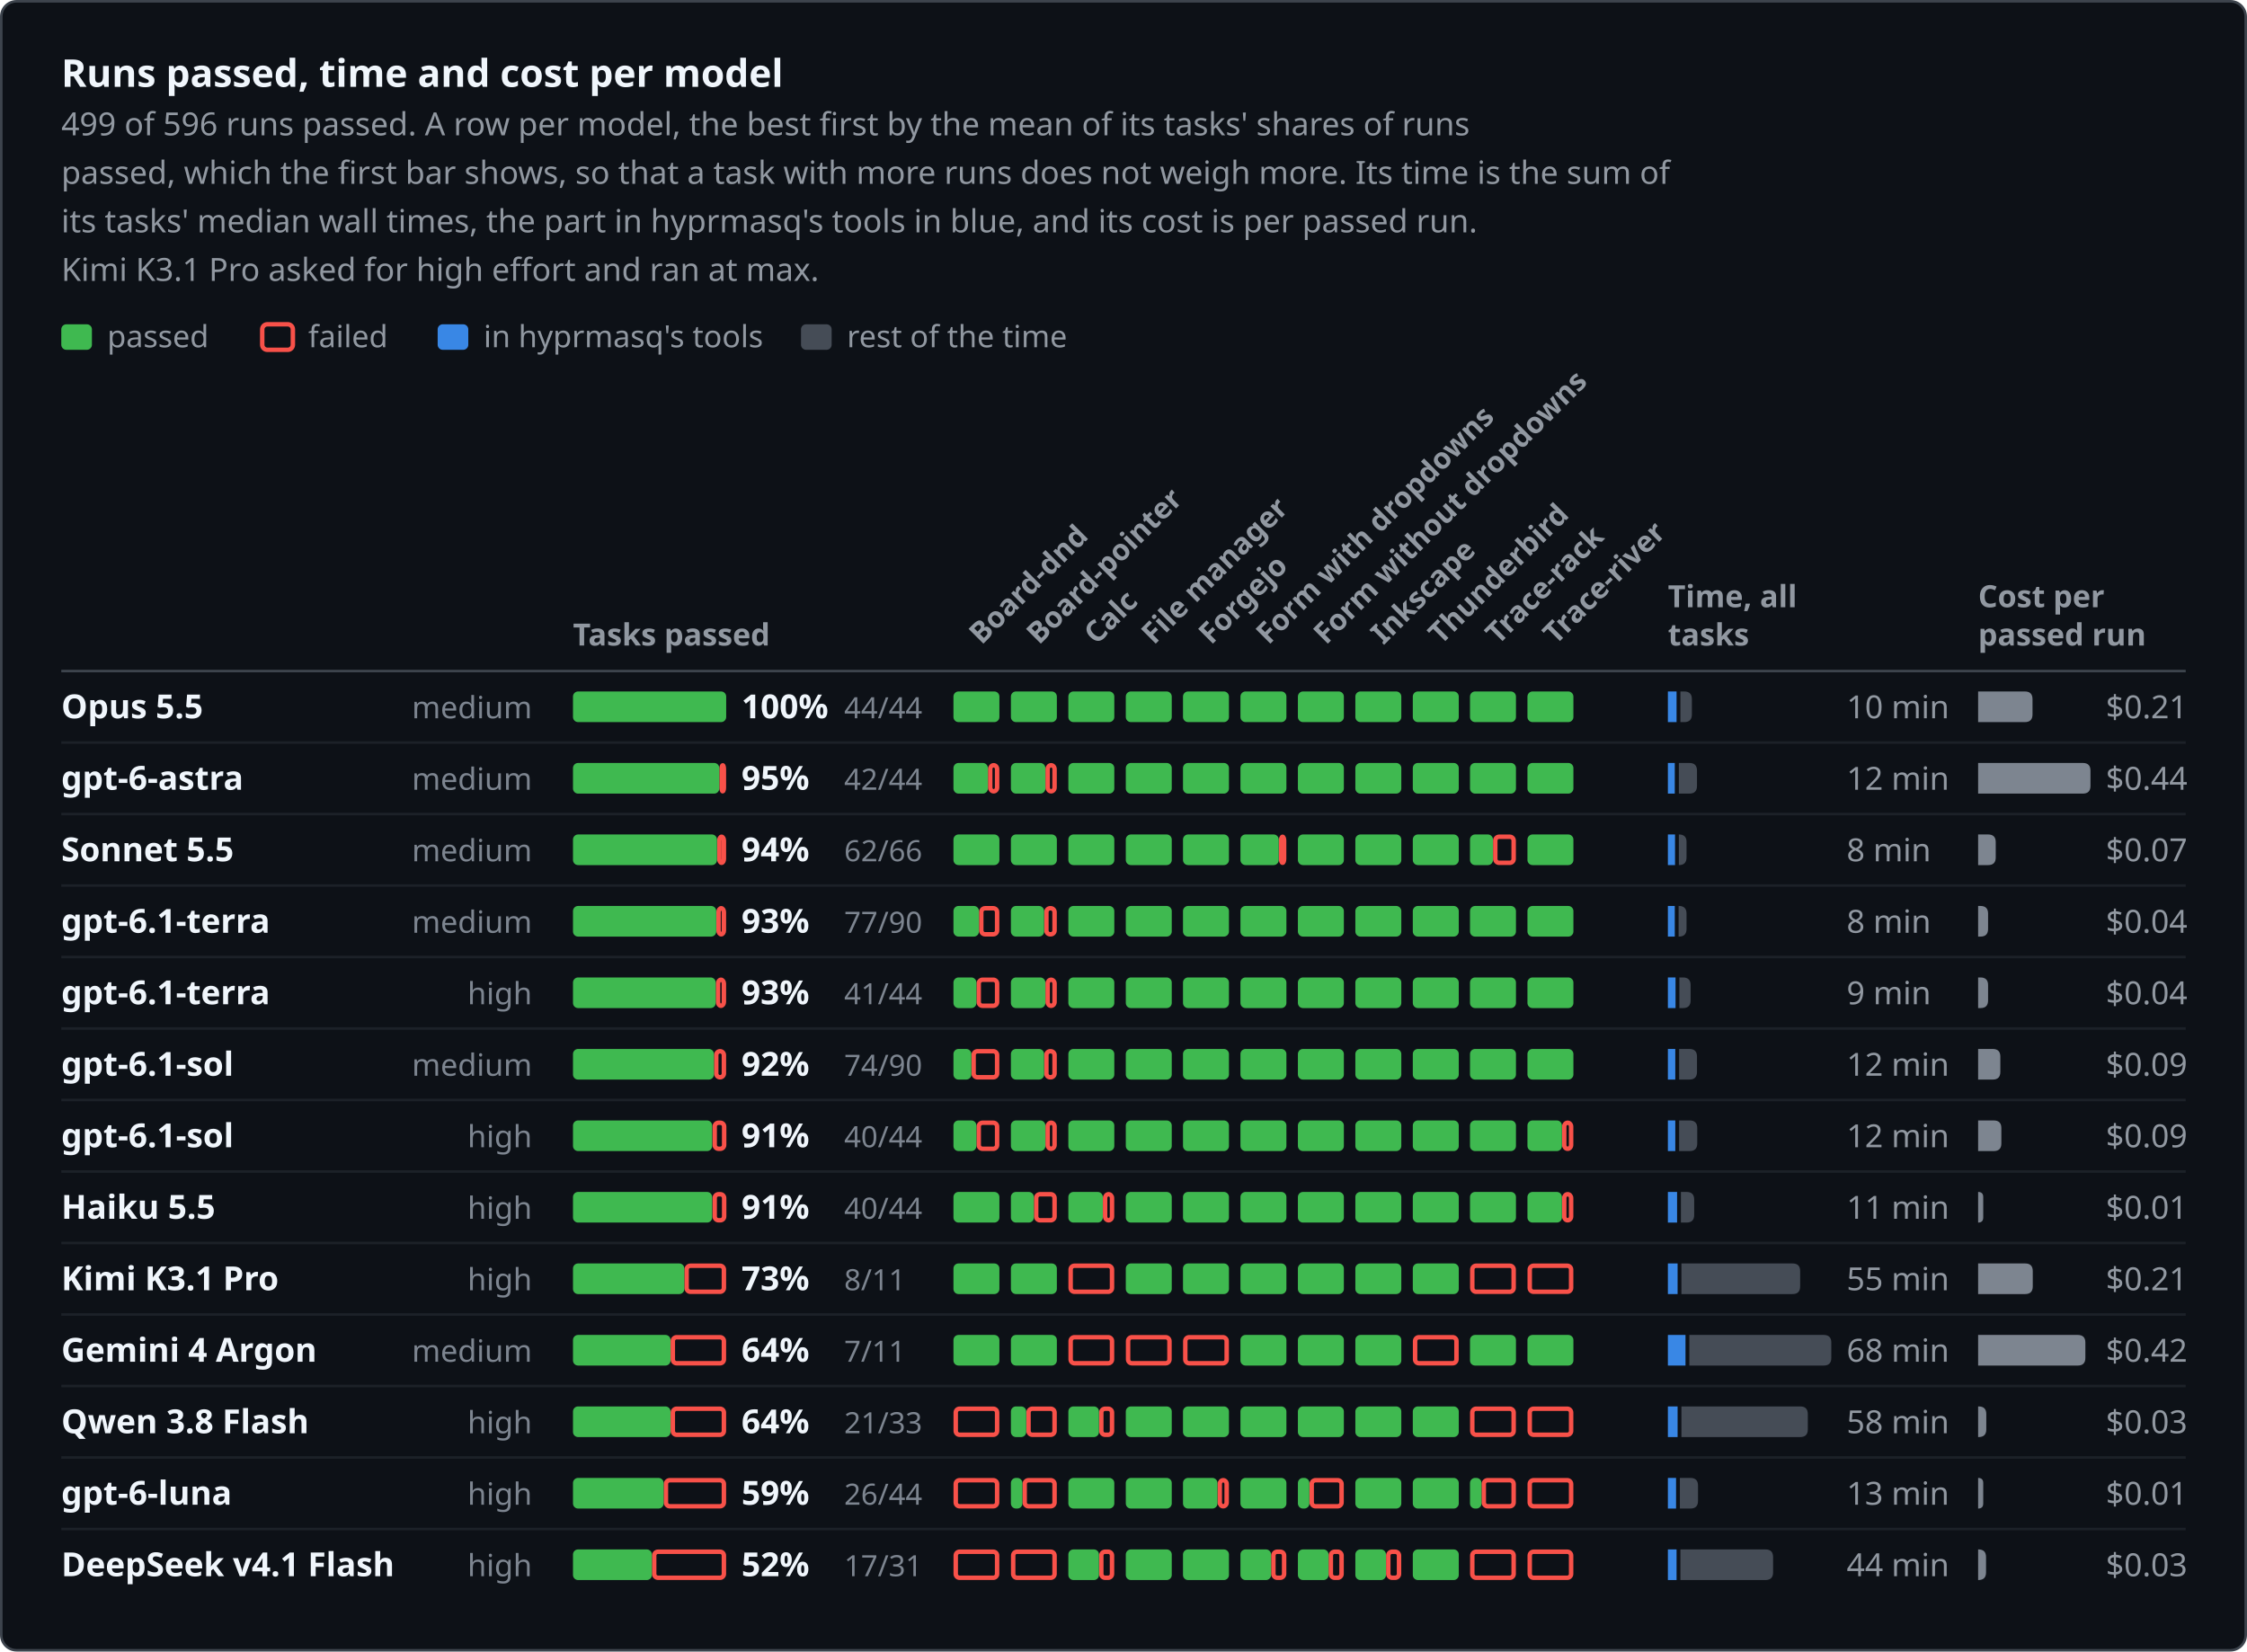
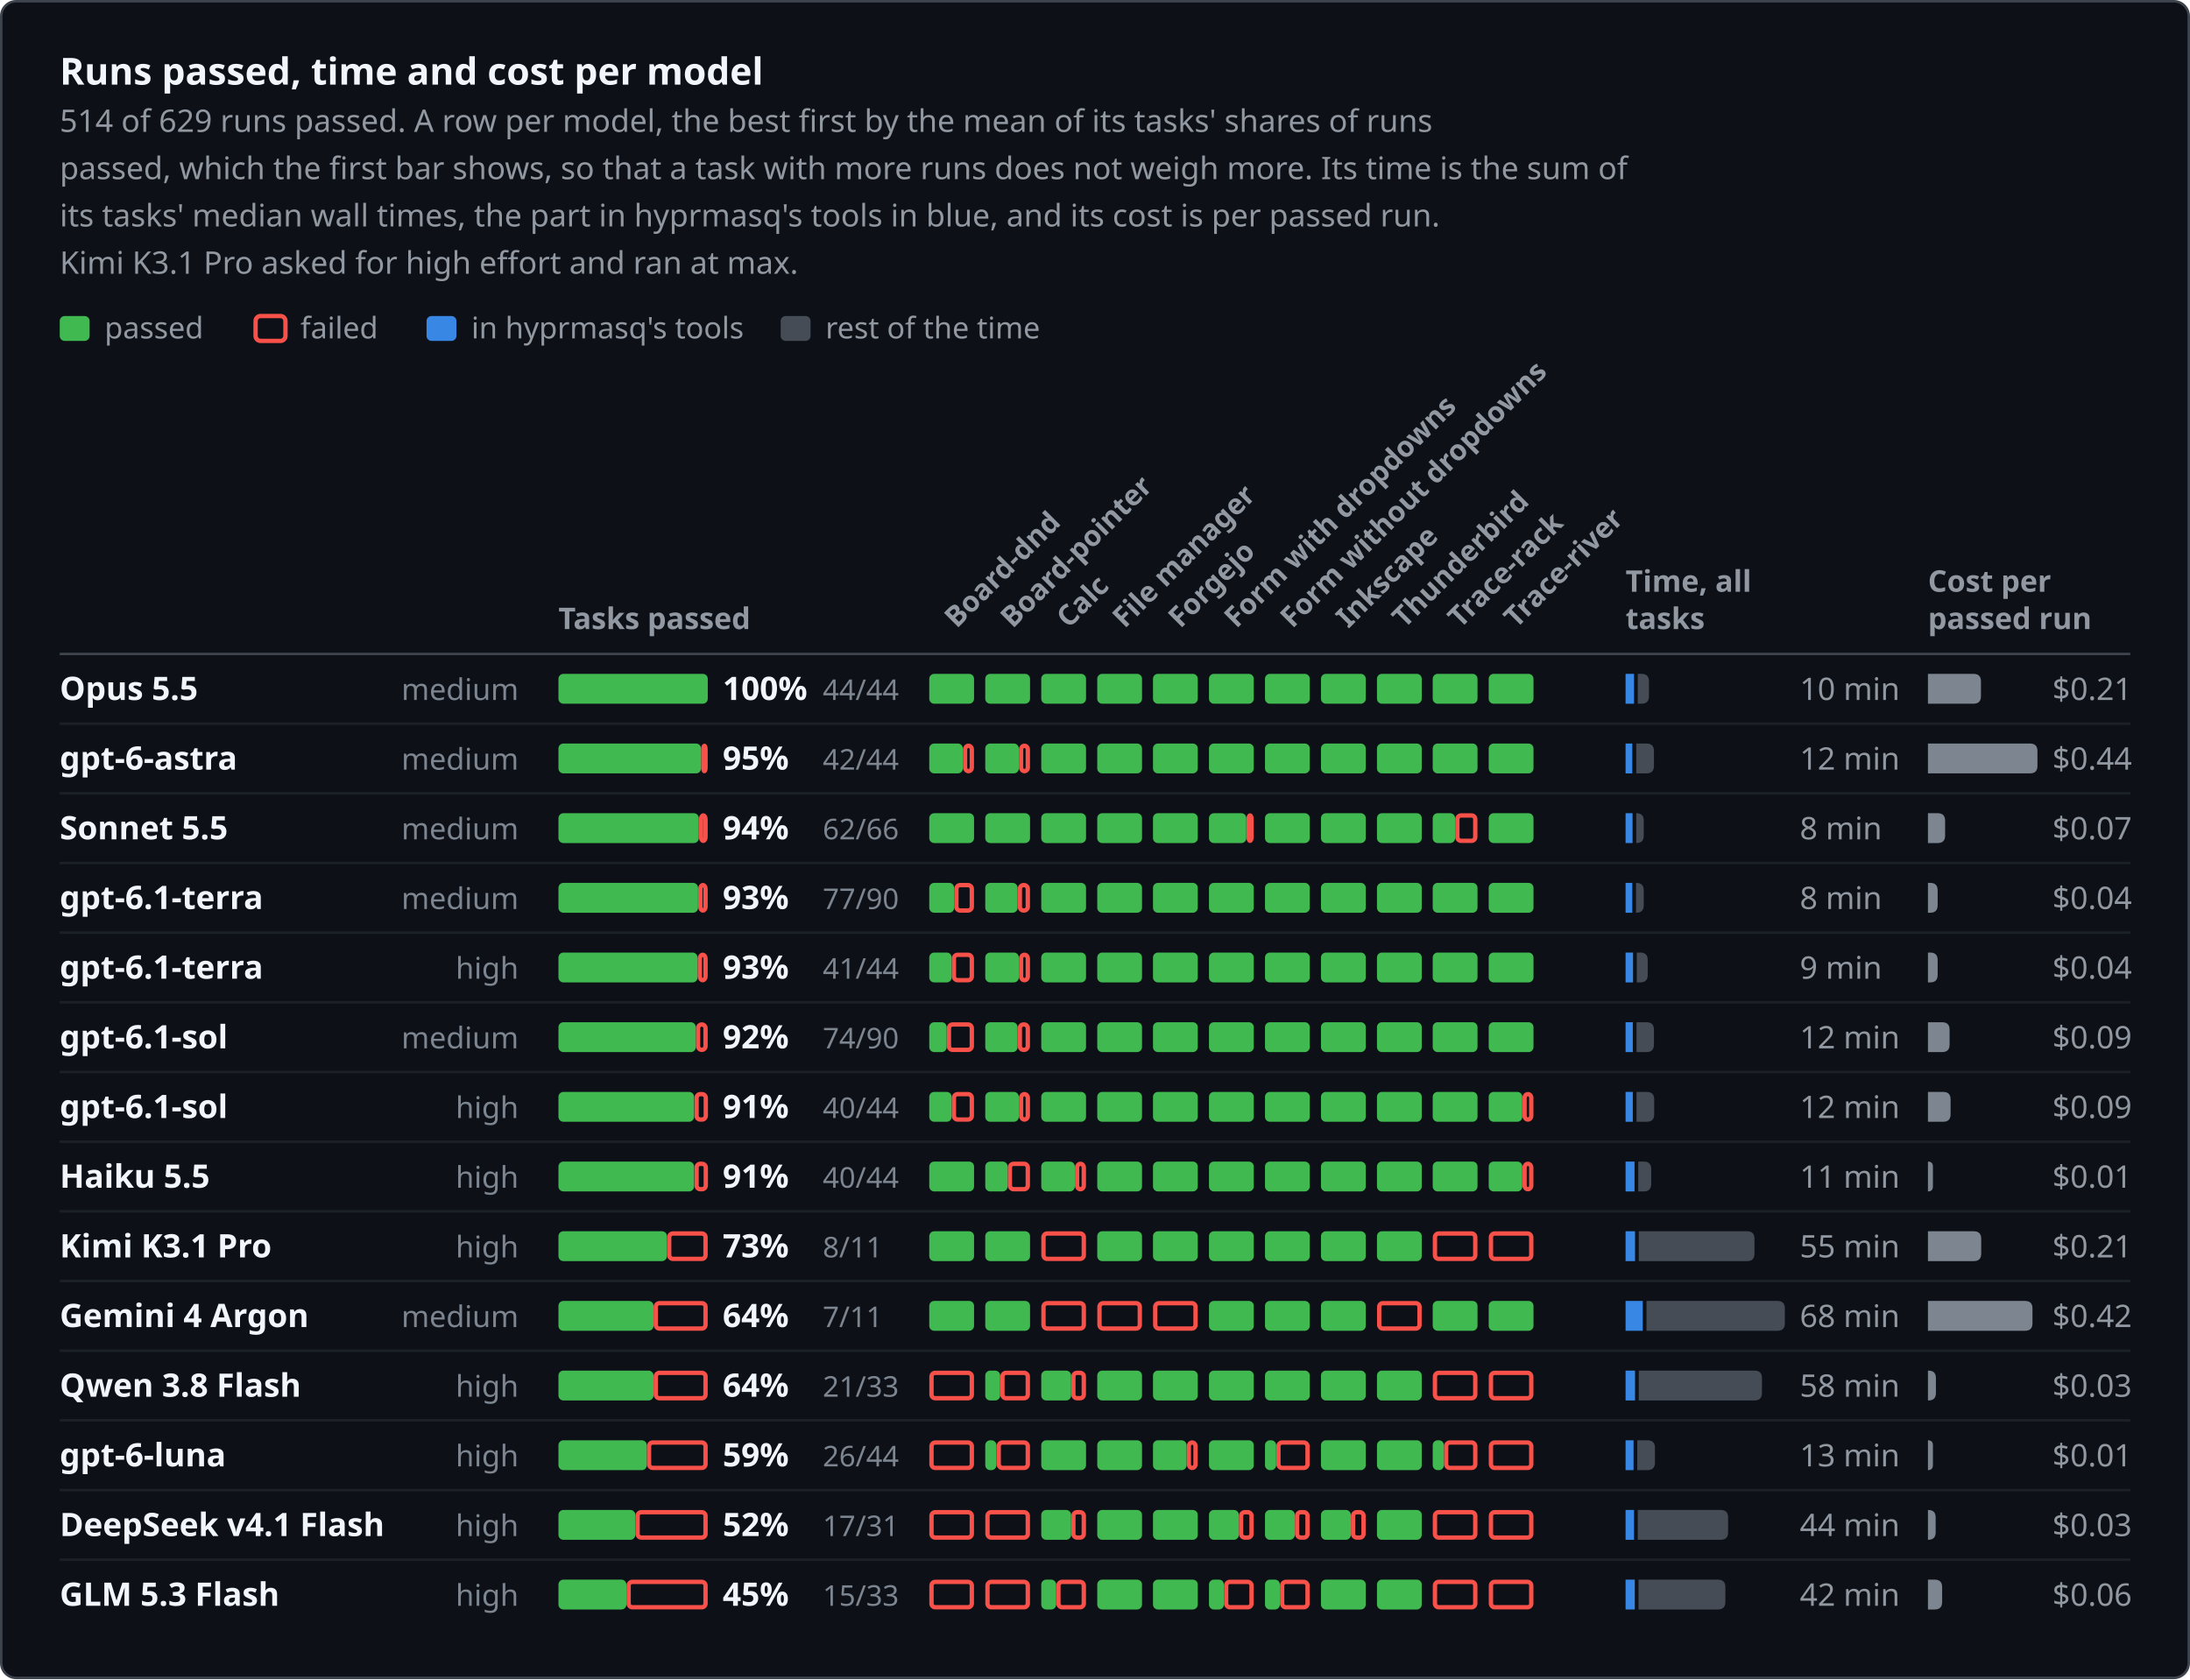
- <svg xmlns="http://www.w3.org/2000/svg" width="880" height="646.8" viewBox="0 0 880 646.8" role="img" aria-label="Runs passed, time and cost per model. 499 of 596 runs passed. A row per model, the best first, with the mean of its tasks' shares of runs passed, each task's share, the sum of its tasks' median wall times and its cost per passed run.">
+ <svg xmlns="http://www.w3.org/2000/svg" width="880" height="674.8" viewBox="0 0 880 674.8" role="img" aria-label="Runs passed, time and cost per model. 514 of 629 runs passed. A row per model, the best first, with the mean of its tasks' shares of runs passed, each task's share, the sum of its tasks' median wall times and its cost per passed run.">
  <style>text{font-family:-apple-system, BlinkMacSystemFont, "Segoe UI", "Noto Sans", Helvetica, Arial, sans-serif;font-variant-numeric:tabular-nums}.t{fill:#f0f6fc}.t2{fill:#9198a1}.m{fill:#7d8590}.bg{fill:#0d1117;stroke:#3d444d}.grid{stroke:#1c2128;stroke-width:1}.axis{stroke:#3d444d;stroke-width:1}.tools{fill:#3987e5}.out{fill:#454c56}.dot{fill:#d1d7e0;stroke:#0d1117;stroke-width:1.5}.miss{fill:#0d1117;stroke:#f85149;stroke-width:1.75}.pass{fill:#3fb950}.fail{fill:#0d1117;stroke:#f85149;stroke-width:1.75}.cut{stroke:#0d1117;stroke-width:2}.s0{fill:#3987e5}.s1{fill:#d95926}.s2{fill:#199e70}.s3{fill:#c98500}.s4{fill:#d55181}.s5{fill:#008300}.s6{fill:#9085e9}.s7{fill:#e66767}</style>
-   <rect x="0.5" y="0.5" width="879" height="645.8" rx="6" class="bg" />
+   <rect x="0.5" y="0.5" width="879" height="673.8" rx="6" class="bg" />
  <text x="24" y="34" class="t" font-size="15" font-weight="600">Runs passed, time and cost per model</text>
-   <text x="24" y="53" class="t2" font-size="12.5">499 of 596 runs passed. A row per model, the best first by the mean of its tasks' shares of runs</text>
+   <text x="24" y="53" class="t2" font-size="12.5">514 of 629 runs passed. A row per model, the best first by the mean of its tasks' shares of runs</text>
  <text x="24" y="72" class="t2" font-size="12.5">passed, which the first bar shows, so that a task with more runs does not weigh more. Its time is the sum of</text>
  <text x="24" y="91" class="t2" font-size="12.5">its tasks' median wall times, the part in hyprmasq's tools in blue, and its cost is per passed run.</text>
  <text x="24" y="110" class="t2" font-size="12.5">Kimi K3.1 Pro asked for high effort and ran at max.</text>
  <rect x="24" y="127" width="12" height="10" class="pass" rx="2" />
  <text x="42" y="136" class="t2" font-size="12">passed</text>
  <rect x="102.7" y="127" width="12" height="10" class="fail" rx="2" />
  <text x="120.7" y="136" class="t2" font-size="12">failed</text>
  <rect x="171.4" y="127" width="12" height="10" class="tools" rx="2" />
  <text x="189.4" y="136" class="t2" font-size="12">in hyprmasq's tools</text>
  <rect x="313.7" y="127" width="12" height="10" class="out" rx="2" />
  <text x="331.7" y="136" class="t2" font-size="12">rest of the time</text>
  <text x="224.4" y="252.8" class="t2" font-size="12" font-weight="600">Tasks passed</text>
  <text x="653.2" y="237.8" class="t2" font-size="12" font-weight="600">Time, all</text>
  <text x="653.2" y="252.8" class="t2" font-size="12" font-weight="600">tasks</text>
  <text x="774.7" y="237.8" class="t2" font-size="12" font-weight="600">Cost per</text>
  <text x="774.7" y="252.8" class="t2" font-size="12" font-weight="600">passed run</text>
  <text x="384.4" y="252.8" class="t2" font-size="11.5" font-weight="600" transform="rotate(-45 384.4 252.8)">Board-dnd</text>
  <text x="406.9" y="252.8" class="t2" font-size="11.5" font-weight="600" transform="rotate(-45 406.9 252.8)">Board-pointer</text>
  <text x="429.4" y="252.8" class="t2" font-size="11.5" font-weight="600" transform="rotate(-45 429.4 252.8)">Calc</text>
  <text x="451.9" y="252.8" class="t2" font-size="11.5" font-weight="600" transform="rotate(-45 451.9 252.8)">File manager</text>
  <text x="474.3" y="252.8" class="t2" font-size="11.5" font-weight="600" transform="rotate(-45 474.3 252.8)">Forgejo</text>
  <text x="496.8" y="252.8" class="t2" font-size="11.5" font-weight="600" transform="rotate(-45 496.8 252.8)">Form with dropdowns</text>
  <text x="519.3" y="252.8" class="t2" font-size="11.5" font-weight="600" transform="rotate(-45 519.3 252.8)">Form without dropdowns</text>
  <text x="541.8" y="252.8" class="t2" font-size="11.5" font-weight="600" transform="rotate(-45 541.8 252.8)">Inkscape</text>
  <text x="564.3" y="252.8" class="t2" font-size="11.5" font-weight="600" transform="rotate(-45 564.3 252.8)">Thunderbird</text>
  <text x="586.7" y="252.8" class="t2" font-size="11.5" font-weight="600" transform="rotate(-45 586.7 252.8)">Trace-rack</text>
  <text x="609.2" y="252.8" class="t2" font-size="11.5" font-weight="600" transform="rotate(-45 609.2 252.8)">Trace-river</text>
  <line x1="24" y1="262.8" x2="856" y2="262.8" class="axis" />
  <text x="24" y="281.3" class="t" font-size="13" font-weight="600">Opus 5.5</text>
  <text x="208.4" y="281.3" class="m" font-size="12" text-anchor="end">medium</text>
  <rect x="224.4" y="270.8" width="60" height="12" class="pass" rx="2" />
  <text x="290.4" y="281.3" class="t" font-size="13" font-weight="600">100%</text>
  <text x="330.6" y="281.3" class="m" font-size="11.5">44/44</text>
  <rect x="373.4" y="270.8" width="18" height="12" class="pass" rx="2" />
  <rect x="395.9" y="270.8" width="18" height="12" class="pass" rx="2" />
  <rect x="418.4" y="270.8" width="18" height="12" class="pass" rx="2" />
  <rect x="440.9" y="270.8" width="18" height="12" class="pass" rx="2" />
  <rect x="463.3" y="270.8" width="18" height="12" class="pass" rx="2" />
  <rect x="485.8" y="270.8" width="18" height="12" class="pass" rx="2" />
  <rect x="508.3" y="270.8" width="18" height="12" class="pass" rx="2" />
  <rect x="530.8" y="270.8" width="18" height="12" class="pass" rx="2" />
  <rect x="553.3" y="270.8" width="18" height="12" class="pass" rx="2" />
  <rect x="575.7" y="270.8" width="18" height="12" class="pass" rx="2" />
  <rect x="598.2" y="270.8" width="18" height="12" class="pass" rx="2" />
  <rect x="653.2" y="270.8" width="3.4" height="12" class="tools" />
  <path d="M658.1 270.8H659.6Q662.6 270.8 662.6 273.8V279.8Q662.6 282.8 659.6 282.8H658.1Z" class="out" />
  <text x="723.2" y="281.3" class="t2" font-size="12.5">10 min</text>
  <path d="M774.7 270.8H793Q796 270.8 796 273.8V279.8Q796 282.8 793 282.8H774.7Z" class="m" />
  <text x="824.7" y="281.3" class="t2" font-size="12.5">$0.21</text>
  <line x1="24" y1="290.8" x2="856" y2="290.8" class="grid" />
  <text x="24" y="309.3" class="t" font-size="13" font-weight="600">gpt-6-astra</text>
  <text x="208.4" y="309.3" class="m" font-size="12" text-anchor="end">medium</text>
  <rect x="282.6" y="299.7" width="0.9" height="10.2" class="fail" rx="1.5" />
  <rect x="224.4" y="298.8" width="57.3" height="12" class="pass" rx="2" />
  <text x="290.4" y="309.3" class="t" font-size="13" font-weight="600">95%</text>
  <text x="330.6" y="309.3" class="m" font-size="11.5">42/44</text>
  <rect x="387.8" y="299.7" width="2.7" height="10.2" class="fail" rx="1.5" />
  <rect x="373.4" y="298.8" width="13.5" height="12" class="pass" rx="2" />
  <rect x="410.3" y="299.7" width="2.7" height="10.2" class="fail" rx="1.5" />
  <rect x="395.9" y="298.8" width="13.5" height="12" class="pass" rx="2" />
  <rect x="418.4" y="298.8" width="18" height="12" class="pass" rx="2" />
  <rect x="440.9" y="298.8" width="18" height="12" class="pass" rx="2" />
  <rect x="463.3" y="298.8" width="18" height="12" class="pass" rx="2" />
  <rect x="485.8" y="298.8" width="18" height="12" class="pass" rx="2" />
  <rect x="508.3" y="298.8" width="18" height="12" class="pass" rx="2" />
  <rect x="530.8" y="298.8" width="18" height="12" class="pass" rx="2" />
  <rect x="553.3" y="298.8" width="18" height="12" class="pass" rx="2" />
  <rect x="575.7" y="298.8" width="18" height="12" class="pass" rx="2" />
  <rect x="598.2" y="298.8" width="18" height="12" class="pass" rx="2" />
  <rect x="653.2" y="298.8" width="2.7" height="12" class="tools" />
  <path d="M657.5 298.8H661.6Q664.6 298.8 664.6 301.8V307.8Q664.6 310.8 661.6 310.8H657.5Z" class="out" />
  <text x="723.2" y="309.3" class="t2" font-size="12.5">12 min</text>
  <path d="M774.7 298.8H815.7Q818.7 298.8 818.7 301.8V307.8Q818.7 310.8 815.7 310.8H774.7Z" class="m" />
  <text x="824.7" y="309.3" class="t2" font-size="12.5">$0.44</text>
  <line x1="24" y1="318.8" x2="856" y2="318.8" class="grid" />
  <text x="24" y="337.3" class="t" font-size="13" font-weight="600">Sonnet 5.5</text>
  <text x="208.4" y="337.3" class="m" font-size="12" text-anchor="end">medium</text>
  <rect x="281.7" y="327.7" width="1.8" height="10.2" class="fail" rx="1.5" />
  <rect x="224.4" y="326.8" width="56.4" height="12" class="pass" rx="2" />
  <text x="290.4" y="337.3" class="t" font-size="13" font-weight="600">94%</text>
  <text x="330.6" y="337.3" class="m" font-size="11.5">62/66</text>
  <rect x="373.4" y="326.8" width="18" height="12" class="pass" rx="2" />
  <rect x="395.9" y="326.8" width="18" height="12" class="pass" rx="2" />
  <rect x="418.4" y="326.8" width="18" height="12" class="pass" rx="2" />
  <rect x="440.9" y="326.8" width="18" height="12" class="pass" rx="2" />
  <rect x="463.3" y="326.8" width="18" height="12" class="pass" rx="2" />
  <rect x="501.7" y="327.7" width="1.2" height="10.2" class="fail" rx="1.5" />
  <rect x="485.8" y="326.8" width="15" height="12" class="pass" rx="2" />
  <rect x="508.3" y="326.8" width="18" height="12" class="pass" rx="2" />
  <rect x="530.8" y="326.8" width="18" height="12" class="pass" rx="2" />
  <rect x="553.3" y="326.8" width="18" height="12" class="pass" rx="2" />
  <rect x="585.6" y="327.7" width="7.2" height="10.2" class="fail" rx="1.5" />
  <rect x="575.7" y="326.8" width="9" height="12" class="pass" rx="2" />
  <rect x="598.2" y="326.8" width="18" height="12" class="pass" rx="2" />
  <rect x="653.2" y="326.8" width="2.8" height="12" class="tools" />
  <path d="M657.5 326.8H657.5Q660.5 326.8 660.5 329.7V335.8Q660.5 338.8 657.5 338.8H657.5Z" class="out" />
  <text x="723.2" y="337.3" class="t2" font-size="12.5">8 min</text>
  <path d="M774.7 326.8H778.6Q781.6 326.8 781.6 329.8V335.8Q781.6 338.8 778.6 338.8H774.7Z" class="m" />
  <text x="824.7" y="337.3" class="t2" font-size="12.5">$0.07</text>
  <line x1="24" y1="346.8" x2="856" y2="346.8" class="grid" />
  <text x="24" y="365.3" class="t" font-size="13" font-weight="600">gpt-6.1-terra</text>
  <text x="208.4" y="365.3" class="m" font-size="12" text-anchor="end">medium</text>
  <rect x="281.4" y="355.7" width="2.1" height="10.2" class="fail" rx="1.5" />
  <rect x="224.4" y="354.8" width="56.1" height="12" class="pass" rx="2" />
  <text x="290.4" y="365.3" class="t" font-size="13" font-weight="600">93%</text>
  <text x="330.6" y="365.3" class="m" font-size="11.5">77/90</text>
  <rect x="384.3" y="355.7" width="6.2" height="10.2" class="fail" rx="1.5" />
  <rect x="373.4" y="354.8" width="10" height="12" class="pass" rx="2" />
  <rect x="409.8" y="355.7" width="3.2" height="10.2" class="fail" rx="1.5" />
  <rect x="395.9" y="354.8" width="13" height="12" class="pass" rx="2" />
  <rect x="418.4" y="354.8" width="18" height="12" class="pass" rx="2" />
  <rect x="440.9" y="354.8" width="18" height="12" class="pass" rx="2" />
  <rect x="463.3" y="354.8" width="18" height="12" class="pass" rx="2" />
  <rect x="485.8" y="354.8" width="18" height="12" class="pass" rx="2" />
  <rect x="508.3" y="354.8" width="18" height="12" class="pass" rx="2" />
  <rect x="530.8" y="354.8" width="18" height="12" class="pass" rx="2" />
  <rect x="553.3" y="354.8" width="18" height="12" class="pass" rx="2" />
  <rect x="575.7" y="354.8" width="18" height="12" class="pass" rx="2" />
  <rect x="598.2" y="354.8" width="18" height="12" class="pass" rx="2" />
  <rect x="653.2" y="354.8" width="2.7" height="12" class="tools" />
  <path d="M657.4 354.8H657.5Q660.5 354.8 660.5 357.8V363.8Q660.5 366.8 657.5 366.8H657.4Z" class="out" />
  <text x="723.2" y="365.3" class="t2" font-size="12.5">8 min</text>
  <path d="M774.7 354.8H775.6Q778.6 354.8 778.6 357.8V363.8Q778.6 366.8 775.6 366.8H774.7Z" class="m" />
  <text x="824.7" y="365.3" class="t2" font-size="12.5">$0.04</text>
  <line x1="24" y1="374.8" x2="856" y2="374.8" class="grid" />
  <text x="24" y="393.3" class="t" font-size="13" font-weight="600">gpt-6.1-terra</text>
  <text x="208.4" y="393.3" class="m" font-size="12" text-anchor="end">high</text>
  <rect x="281.2" y="383.7" width="2.3" height="10.2" class="fail" rx="1.5" />
  <rect x="224.4" y="382.8" width="55.9" height="12" class="pass" rx="2" />
  <text x="290.4" y="393.3" class="t" font-size="13" font-weight="600">93%</text>
  <text x="330.6" y="393.3" class="m" font-size="11.5">41/44</text>
  <rect x="383.3" y="383.7" width="7.2" height="10.2" class="fail" rx="1.5" />
  <rect x="373.4" y="382.8" width="9" height="12" class="pass" rx="2" />
  <rect x="410.3" y="383.7" width="2.7" height="10.2" class="fail" rx="1.5" />
  <rect x="395.9" y="382.8" width="13.5" height="12" class="pass" rx="2" />
  <rect x="418.4" y="382.8" width="18" height="12" class="pass" rx="2" />
  <rect x="440.9" y="382.8" width="18" height="12" class="pass" rx="2" />
  <rect x="463.3" y="382.8" width="18" height="12" class="pass" rx="2" />
  <rect x="485.8" y="382.8" width="18" height="12" class="pass" rx="2" />
  <rect x="508.3" y="382.8" width="18" height="12" class="pass" rx="2" />
  <rect x="530.8" y="382.8" width="18" height="12" class="pass" rx="2" />
  <rect x="553.3" y="382.8" width="18" height="12" class="pass" rx="2" />
  <rect x="575.7" y="382.8" width="18" height="12" class="pass" rx="2" />
  <rect x="598.2" y="382.8" width="18" height="12" class="pass" rx="2" />
  <rect x="653.2" y="382.8" width="3" height="12" class="tools" />
  <path d="M657.7 382.8H659.1Q662.1 382.8 662.1 385.8V391.8Q662.1 394.8 659.1 394.8H657.7Z" class="out" />
  <text x="723.2" y="393.3" class="t2" font-size="12.5">9 min</text>
  <path d="M774.7 382.8H775.6Q778.6 382.8 778.6 385.8V391.8Q778.6 394.8 775.6 394.8H774.7Z" class="m" />
  <text x="824.7" y="393.3" class="t2" font-size="12.5">$0.04</text>
  <line x1="24" y1="402.8" x2="856" y2="402.8" class="grid" />
  <text x="24" y="421.3" class="t" font-size="13" font-weight="600">gpt-6.1-sol</text>
  <text x="208.4" y="421.3" class="m" font-size="12" text-anchor="end">medium</text>
  <rect x="280.5" y="411.7" width="3" height="10.2" class="fail" rx="1.5" />
  <rect x="224.4" y="410.8" width="55.2" height="12" class="pass" rx="2" />
  <text x="290.4" y="421.3" class="t" font-size="13" font-weight="600">92%</text>
  <text x="330.6" y="421.3" class="m" font-size="11.5">74/90</text>
  <rect x="381.3" y="411.7" width="9.2" height="10.2" class="fail" rx="1.5" />
  <rect x="373.4" y="410.8" width="7" height="12" class="pass" rx="2" />
  <rect x="409.8" y="411.7" width="3.2" height="10.2" class="fail" rx="1.5" />
  <rect x="395.9" y="410.8" width="13" height="12" class="pass" rx="2" />
  <rect x="418.4" y="410.8" width="18" height="12" class="pass" rx="2" />
  <rect x="440.9" y="410.8" width="18" height="12" class="pass" rx="2" />
  <rect x="463.3" y="410.8" width="18" height="12" class="pass" rx="2" />
  <rect x="485.8" y="410.8" width="18" height="12" class="pass" rx="2" />
  <rect x="508.3" y="410.8" width="18" height="12" class="pass" rx="2" />
  <rect x="530.8" y="410.8" width="18" height="12" class="pass" rx="2" />
  <rect x="553.3" y="410.8" width="18" height="12" class="pass" rx="2" />
  <rect x="575.7" y="410.8" width="18" height="12" class="pass" rx="2" />
  <rect x="598.2" y="410.8" width="18" height="12" class="pass" rx="2" />
  <rect x="653.2" y="410.8" width="2.9" height="12" class="tools" />
  <path d="M657.6 410.8H661.6Q664.6 410.8 664.6 413.8V419.8Q664.6 422.8 661.6 422.8H657.6Z" class="out" />
  <text x="723.2" y="421.3" class="t2" font-size="12.5">12 min</text>
  <path d="M774.7 410.8H780.4Q783.4 410.8 783.4 413.8V419.8Q783.4 422.8 780.4 422.8H774.7Z" class="m" />
  <text x="824.7" y="421.3" class="t2" font-size="12.5">$0.09</text>
  <line x1="24" y1="430.8" x2="856" y2="430.8" class="grid" />
  <text x="24" y="449.3" class="t" font-size="13" font-weight="600">gpt-6.1-sol</text>
  <text x="208.4" y="449.3" class="m" font-size="12" text-anchor="end">high</text>
  <rect x="279.9" y="439.7" width="3.7" height="10.2" class="fail" rx="1.5" />
  <rect x="224.4" y="438.8" width="54.5" height="12" class="pass" rx="2" />
  <text x="290.4" y="449.3" class="t" font-size="13" font-weight="600">91%</text>
  <text x="330.6" y="449.3" class="m" font-size="11.5">40/44</text>
  <rect x="383.3" y="439.7" width="7.2" height="10.2" class="fail" rx="1.5" />
  <rect x="373.4" y="438.8" width="9" height="12" class="pass" rx="2" />
  <rect x="410.3" y="439.7" width="2.7" height="10.2" class="fail" rx="1.5" />
  <rect x="395.9" y="438.8" width="13.5" height="12" class="pass" rx="2" />
  <rect x="418.4" y="438.8" width="18" height="12" class="pass" rx="2" />
  <rect x="440.9" y="438.8" width="18" height="12" class="pass" rx="2" />
  <rect x="463.3" y="438.8" width="18" height="12" class="pass" rx="2" />
  <rect x="485.8" y="438.8" width="18" height="12" class="pass" rx="2" />
  <rect x="508.3" y="438.8" width="18" height="12" class="pass" rx="2" />
  <rect x="530.8" y="438.8" width="18" height="12" class="pass" rx="2" />
  <rect x="553.3" y="438.8" width="18" height="12" class="pass" rx="2" />
  <rect x="575.7" y="438.8" width="18" height="12" class="pass" rx="2" />
  <rect x="612.6" y="439.7" width="2.7" height="10.2" class="fail" rx="1.5" />
  <rect x="598.2" y="438.8" width="13.5" height="12" class="pass" rx="2" />
  <rect x="653.2" y="438.8" width="2.9" height="12" class="tools" />
  <path d="M657.6 438.8H661.7Q664.7 438.8 664.7 441.8V447.8Q664.7 450.8 661.7 450.8H657.6Z" class="out" />
  <text x="723.2" y="449.3" class="t2" font-size="12.5">12 min</text>
  <path d="M774.7 438.8H780.8Q783.8 438.8 783.8 441.8V447.8Q783.8 450.8 780.8 450.8H774.7Z" class="m" />
  <text x="824.7" y="449.3" class="t2" font-size="12.5">$0.09</text>
  <line x1="24" y1="458.8" x2="856" y2="458.8" class="grid" />
  <text x="24" y="477.3" class="t" font-size="13" font-weight="600">Haiku 5.5</text>
  <text x="208.4" y="477.3" class="m" font-size="12" text-anchor="end">high</text>
  <rect x="279.9" y="467.7" width="3.7" height="10.2" class="fail" rx="1.5" />
  <rect x="224.4" y="466.8" width="54.5" height="12" class="pass" rx="2" />
  <text x="290.4" y="477.3" class="t" font-size="13" font-weight="600">91%</text>
  <text x="330.6" y="477.3" class="m" font-size="11.5">40/44</text>
  <rect x="373.4" y="466.8" width="18" height="12" class="pass" rx="2" />
  <rect x="405.8" y="467.7" width="7.2" height="10.2" class="fail" rx="1.5" />
  <rect x="395.9" y="466.8" width="9" height="12" class="pass" rx="2" />
  <rect x="432.8" y="467.7" width="2.7" height="10.2" class="fail" rx="1.5" />
  <rect x="418.4" y="466.8" width="13.5" height="12" class="pass" rx="2" />
  <rect x="440.9" y="466.8" width="18" height="12" class="pass" rx="2" />
  <rect x="463.3" y="466.8" width="18" height="12" class="pass" rx="2" />
  <rect x="485.8" y="466.8" width="18" height="12" class="pass" rx="2" />
  <rect x="508.3" y="466.8" width="18" height="12" class="pass" rx="2" />
  <rect x="530.8" y="466.8" width="18" height="12" class="pass" rx="2" />
  <rect x="553.3" y="466.8" width="18" height="12" class="pass" rx="2" />
  <rect x="575.7" y="466.8" width="18" height="12" class="pass" rx="2" />
  <rect x="612.6" y="467.7" width="2.7" height="10.2" class="fail" rx="1.5" />
  <rect x="598.2" y="466.8" width="13.5" height="12" class="pass" rx="2" />
  <rect x="653.2" y="466.8" width="3.6" height="12" class="tools" />
  <path d="M658.3 466.8H660.5Q663.5 466.8 663.5 469.8V475.8Q663.5 478.8 660.5 478.8H658.3Z" class="out" />
  <text x="723.2" y="477.3" class="t2" font-size="12.5">11 min</text>
  <path d="M774.7 466.8H774.7Q776.7 466.8 776.7 468.8V476.8Q776.7 478.8 774.7 478.8H774.7Z" class="m" />
  <text x="824.7" y="477.3" class="t2" font-size="12.5">$0.01</text>
  <line x1="24" y1="486.8" x2="856" y2="486.8" class="grid" />
  <text x="24" y="505.3" class="t" font-size="13" font-weight="600">Kimi K3.1 Pro</text>
  <text x="208.4" y="505.3" class="m" font-size="12" text-anchor="end">high</text>
  <rect x="268.9" y="495.7" width="14.6" height="10.2" class="fail" rx="1.5" />
  <rect x="224.4" y="494.8" width="43.6" height="12" class="pass" rx="2" />
  <text x="290.4" y="505.3" class="t" font-size="13" font-weight="600">73%</text>
  <text x="330.6" y="505.3" class="m" font-size="11.5">8/11</text>
  <rect x="373.4" y="494.8" width="18" height="12" class="pass" rx="2" />
  <rect x="395.9" y="494.8" width="18" height="12" class="pass" rx="2" />
  <rect x="419.3" y="495.7" width="16.2" height="10.2" class="fail" rx="1.5" />
  <rect x="440.9" y="494.8" width="18" height="12" class="pass" rx="2" />
  <rect x="463.3" y="494.8" width="18" height="12" class="pass" rx="2" />
  <rect x="485.8" y="494.8" width="18" height="12" class="pass" rx="2" />
  <rect x="508.3" y="494.8" width="18" height="12" class="pass" rx="2" />
  <rect x="530.8" y="494.8" width="18" height="12" class="pass" rx="2" />
  <rect x="553.3" y="494.8" width="18" height="12" class="pass" rx="2" />
  <rect x="576.6" y="495.7" width="16.2" height="10.2" class="fail" rx="1.5" />
  <rect x="599.1" y="495.7" width="16.2" height="10.2" class="fail" rx="1.5" />
  <rect x="653.2" y="494.8" width="3.8" height="12" class="tools" />
  <path d="M658.5 494.8H702Q705 494.8 705 497.8V503.8Q705 506.8 702 506.8H658.5Z" class="out" />
  <text x="723.2" y="505.3" class="t2" font-size="12.5">55 min</text>
  <path d="M774.7 494.8H793.1Q796.1 494.8 796.1 497.8V503.8Q796.1 506.8 793.1 506.8H774.7Z" class="m" />
  <text x="824.7" y="505.3" class="t2" font-size="12.5">$0.21</text>
  <line x1="24" y1="514.8" x2="856" y2="514.8" class="grid" />
  <text x="24" y="533.3" class="t" font-size="13" font-weight="600">Gemini 4 Argon</text>
  <text x="208.4" y="533.3" class="m" font-size="12" text-anchor="end">medium</text>
  <rect x="263.5" y="523.7" width="20" height="10.2" class="fail" rx="1.5" />
  <rect x="224.4" y="522.8" width="38.2" height="12" class="pass" rx="2" />
  <text x="290.4" y="533.3" class="t" font-size="13" font-weight="600">64%</text>
  <text x="330.6" y="533.3" class="m" font-size="11.5">7/11</text>
  <rect x="373.4" y="522.8" width="18" height="12" class="pass" rx="2" />
  <rect x="395.9" y="522.8" width="18" height="12" class="pass" rx="2" />
  <rect x="419.3" y="523.7" width="16.2" height="10.2" class="fail" rx="1.5" />
  <rect x="441.8" y="523.7" width="16.2" height="10.2" class="fail" rx="1.5" />
  <rect x="464.2" y="523.7" width="16.2" height="10.2" class="fail" rx="1.5" />
  <rect x="485.8" y="522.8" width="18" height="12" class="pass" rx="2" />
  <rect x="508.3" y="522.8" width="18" height="12" class="pass" rx="2" />
  <rect x="530.8" y="522.8" width="18" height="12" class="pass" rx="2" />
  <rect x="554.2" y="523.7" width="16.2" height="10.2" class="fail" rx="1.5" />
  <rect x="575.7" y="522.8" width="18" height="12" class="pass" rx="2" />
  <rect x="598.2" y="522.8" width="18" height="12" class="pass" rx="2" />
  <rect x="653.2" y="522.8" width="6.9" height="12" class="tools" />
  <path d="M661.6 522.8H714.2Q717.2 522.8 717.2 525.8V531.8Q717.2 534.8 714.2 534.8H661.6Z" class="out" />
  <text x="723.2" y="533.3" class="t2" font-size="12.5">68 min</text>
  <path d="M774.7 522.8H813.7Q816.7 522.8 816.7 525.8V531.8Q816.7 534.8 813.7 534.8H774.7Z" class="m" />
  <text x="824.7" y="533.3" class="t2" font-size="12.5">$0.42</text>
  <line x1="24" y1="542.8" x2="856" y2="542.8" class="grid" />
  <text x="24" y="561.3" class="t" font-size="13" font-weight="600">Qwen 3.8 Flash</text>
  <text x="208.4" y="561.3" class="m" font-size="12" text-anchor="end">high</text>
  <rect x="263.5" y="551.7" width="20" height="10.2" class="fail" rx="1.5" />
  <rect x="224.4" y="550.8" width="38.2" height="12" class="pass" rx="2" />
  <text x="290.4" y="561.3" class="t" font-size="13" font-weight="600">64%</text>
  <text x="330.6" y="561.3" class="m" font-size="11.5">21/33</text>
  <rect x="374.3" y="551.7" width="16.2" height="10.2" class="fail" rx="1.5" />
  <rect x="402.8" y="551.7" width="10.2" height="10.2" class="fail" rx="1.5" />
  <rect x="395.9" y="550.8" width="6" height="12" class="pass" rx="2" />
  <rect x="431.3" y="551.7" width="4.2" height="10.2" class="fail" rx="1.5" />
  <rect x="418.4" y="550.8" width="12" height="12" class="pass" rx="2" />
  <rect x="440.9" y="550.8" width="18" height="12" class="pass" rx="2" />
  <rect x="463.3" y="550.8" width="18" height="12" class="pass" rx="2" />
  <rect x="485.8" y="550.8" width="18" height="12" class="pass" rx="2" />
  <rect x="508.3" y="550.8" width="18" height="12" class="pass" rx="2" />
  <rect x="530.8" y="550.8" width="18" height="12" class="pass" rx="2" />
  <rect x="553.3" y="550.8" width="18" height="12" class="pass" rx="2" />
  <rect x="576.6" y="551.7" width="16.2" height="10.2" class="fail" rx="1.5" />
  <rect x="599.1" y="551.7" width="16.2" height="10.2" class="fail" rx="1.5" />
  <rect x="653.2" y="550.8" width="3.8" height="12" class="tools" />
  <path d="M658.5 550.8H705Q708 550.8 708 553.8V559.8Q708 562.8 705 562.8H658.5Z" class="out" />
  <text x="723.2" y="561.3" class="t2" font-size="12.5">58 min</text>
  <path d="M774.7 550.8H774.9Q777.9 550.8 777.9 553.8V559.8Q777.9 562.8 774.9 562.8H774.7Z" class="m" />
  <text x="824.7" y="561.3" class="t2" font-size="12.5">$0.03</text>
  <line x1="24" y1="570.8" x2="856" y2="570.8" class="grid" />
  <text x="24" y="589.3" class="t" font-size="13" font-weight="600">gpt-6-luna</text>
  <text x="208.4" y="589.3" class="m" font-size="12" text-anchor="end">high</text>
  <rect x="260.8" y="579.7" width="22.7" height="10.2" class="fail" rx="1.5" />
  <rect x="224.4" y="578.8" width="35.5" height="12" class="pass" rx="2" />
  <text x="290.4" y="589.3" class="t" font-size="13" font-weight="600">59%</text>
  <text x="330.6" y="589.3" class="m" font-size="11.5">26/44</text>
  <rect x="374.3" y="579.7" width="16.2" height="10.2" class="fail" rx="1.5" />
  <rect x="401.3" y="579.7" width="11.7" height="10.2" class="fail" rx="1.5" />
  <rect x="395.9" y="578.8" width="4.5" height="12" class="pass" rx="2" />
  <rect x="418.4" y="578.8" width="18" height="12" class="pass" rx="2" />
  <rect x="440.9" y="578.8" width="18" height="12" class="pass" rx="2" />
  <rect x="477.7" y="579.7" width="2.7" height="10.2" class="fail" rx="1.5" />
  <rect x="463.3" y="578.8" width="13.5" height="12" class="pass" rx="2" />
  <rect x="485.8" y="578.8" width="18" height="12" class="pass" rx="2" />
  <rect x="513.7" y="579.7" width="11.7" height="10.2" class="fail" rx="1.5" />
  <rect x="508.3" y="578.8" width="4.5" height="12" class="pass" rx="2" />
  <rect x="530.8" y="578.8" width="18" height="12" class="pass" rx="2" />
  <rect x="553.3" y="578.8" width="18" height="12" class="pass" rx="2" />
  <rect x="581.1" y="579.7" width="11.7" height="10.2" class="fail" rx="1.5" />
  <rect x="575.7" y="578.8" width="4.5" height="12" class="pass" rx="2" />
  <rect x="599.1" y="579.7" width="16.2" height="10.2" class="fail" rx="1.5" />
  <rect x="653.2" y="578.8" width="3.2" height="12" class="tools" />
  <path d="M657.9 578.8H662Q665 578.8 665 581.8V587.8Q665 590.8 662 590.8H657.9Z" class="out" />
  <text x="723.2" y="589.3" class="t2" font-size="12.5">13 min</text>
  <path d="M774.7 578.8H774.7Q776.7 578.8 776.7 580.8V588.8Q776.7 590.8 774.7 590.8H774.7Z" class="m" />
  <text x="824.7" y="589.3" class="t2" font-size="12.5">$0.01</text>
  <line x1="24" y1="598.8" x2="856" y2="598.8" class="grid" />
  <text x="24" y="617.3" class="t" font-size="13" font-weight="600">DeepSeek v4.1 Flash</text>
  <text x="208.4" y="617.3" class="m" font-size="12" text-anchor="end">high</text>
  <rect x="256.2" y="607.7" width="27.3" height="10.2" class="fail" rx="1.5" />
  <rect x="224.4" y="606.8" width="30.9" height="12" class="pass" rx="2" />
  <text x="290.4" y="617.3" class="t" font-size="13" font-weight="600">52%</text>
  <text x="330.6" y="617.3" class="m" font-size="11.5">17/31</text>
  <rect x="374.3" y="607.7" width="16.2" height="10.2" class="fail" rx="1.5" />
  <rect x="396.8" y="607.7" width="16.2" height="10.2" class="fail" rx="1.5" />
  <rect x="431.3" y="607.7" width="4.2" height="10.2" class="fail" rx="1.5" />
  <rect x="418.4" y="606.8" width="12" height="12" class="pass" rx="2" />
  <rect x="440.9" y="606.8" width="18" height="12" class="pass" rx="2" />
  <rect x="463.3" y="606.8" width="18" height="12" class="pass" rx="2" />
  <rect x="498.7" y="607.7" width="4.2" height="10.2" class="fail" rx="1.5" />
  <rect x="485.8" y="606.8" width="12" height="12" class="pass" rx="2" />
  <rect x="521.2" y="607.7" width="4.2" height="10.2" class="fail" rx="1.5" />
  <rect x="508.3" y="606.8" width="12" height="12" class="pass" rx="2" />
  <rect x="543.7" y="607.7" width="4.2" height="10.2" class="fail" rx="1.5" />
  <rect x="530.8" y="606.8" width="12" height="12" class="pass" rx="2" />
  <rect x="553.3" y="606.8" width="18" height="12" class="pass" rx="2" />
  <rect x="576.6" y="607.7" width="16.2" height="10.2" class="fail" rx="1.5" />
  <rect x="599.1" y="607.7" width="16.2" height="10.2" class="fail" rx="1.5" />
  <rect x="653.2" y="606.8" width="3.4" height="12" class="tools" />
  <path d="M658.1 606.8H691.4Q694.4 606.8 694.4 609.8V615.8Q694.4 618.8 691.4 618.8H658.1Z" class="out" />
  <text x="723.2" y="617.3" class="t2" font-size="12.5">44 min</text>
  <path d="M774.7 606.8H774.8Q777.8 606.8 777.8 609.8V615.8Q777.8 618.8 774.8 618.8H774.7Z" class="m" />
  <text x="824.7" y="617.3" class="t2" font-size="12.5">$0.03</text>
+   <line x1="24" y1="626.8" x2="856" y2="626.8" class="grid" />
+   <text x="24" y="645.3" class="t" font-size="13" font-weight="600">GLM 5.3 Flash</text>
+   <text x="208.4" y="645.3" class="m" font-size="12" text-anchor="end">high</text>
+   <rect x="252.6" y="635.7" width="30.9" height="10.2" class="fail" rx="1.5" />
+   <rect x="224.4" y="634.8" width="27.3" height="12" class="pass" rx="2" />
+   <text x="290.4" y="645.3" class="t" font-size="13" font-weight="600">45%</text>
+   <text x="330.6" y="645.3" class="m" font-size="11.5">15/33</text>
+   <rect x="374.3" y="635.7" width="16.2" height="10.2" class="fail" rx="1.5" />
+   <rect x="396.8" y="635.7" width="16.2" height="10.2" class="fail" rx="1.5" />
+   <rect x="425.3" y="635.7" width="10.2" height="10.2" class="fail" rx="1.5" />
+   <rect x="418.4" y="634.8" width="6" height="12" class="pass" rx="2" />
+   <rect x="440.9" y="634.8" width="18" height="12" class="pass" rx="2" />
+   <rect x="463.3" y="634.8" width="18" height="12" class="pass" rx="2" />
+   <rect x="492.7" y="635.7" width="10.2" height="10.2" class="fail" rx="1.5" />
+   <rect x="485.8" y="634.8" width="6" height="12" class="pass" rx="2" />
+   <rect x="515.2" y="635.7" width="10.2" height="10.2" class="fail" rx="1.5" />
+   <rect x="508.3" y="634.8" width="6" height="12" class="pass" rx="2" />
+   <rect x="530.8" y="634.8" width="18" height="12" class="pass" rx="2" />
+   <rect x="553.3" y="634.8" width="18" height="12" class="pass" rx="2" />
+   <rect x="576.6" y="635.7" width="16.2" height="10.2" class="fail" rx="1.5" />
+   <rect x="599.1" y="635.7" width="16.2" height="10.2" class="fail" rx="1.5" />
+   <rect x="653.2" y="634.8" width="3.7" height="12" class="tools" />
+   <path d="M658.4 634.8H690.3Q693.3 634.8 693.3 637.8V643.8Q693.3 646.8 690.3 646.8H658.4Z" class="out" />
+   <text x="723.2" y="645.3" class="t2" font-size="12.5">42 min</text>
+   <path d="M774.7 634.8H777.4Q780.4 634.8 780.4 637.8V643.8Q780.4 646.8 777.4 646.8H774.7Z" class="m" />
+   <text x="824.7" y="645.3" class="t2" font-size="12.5">$0.06</text>
</svg>
